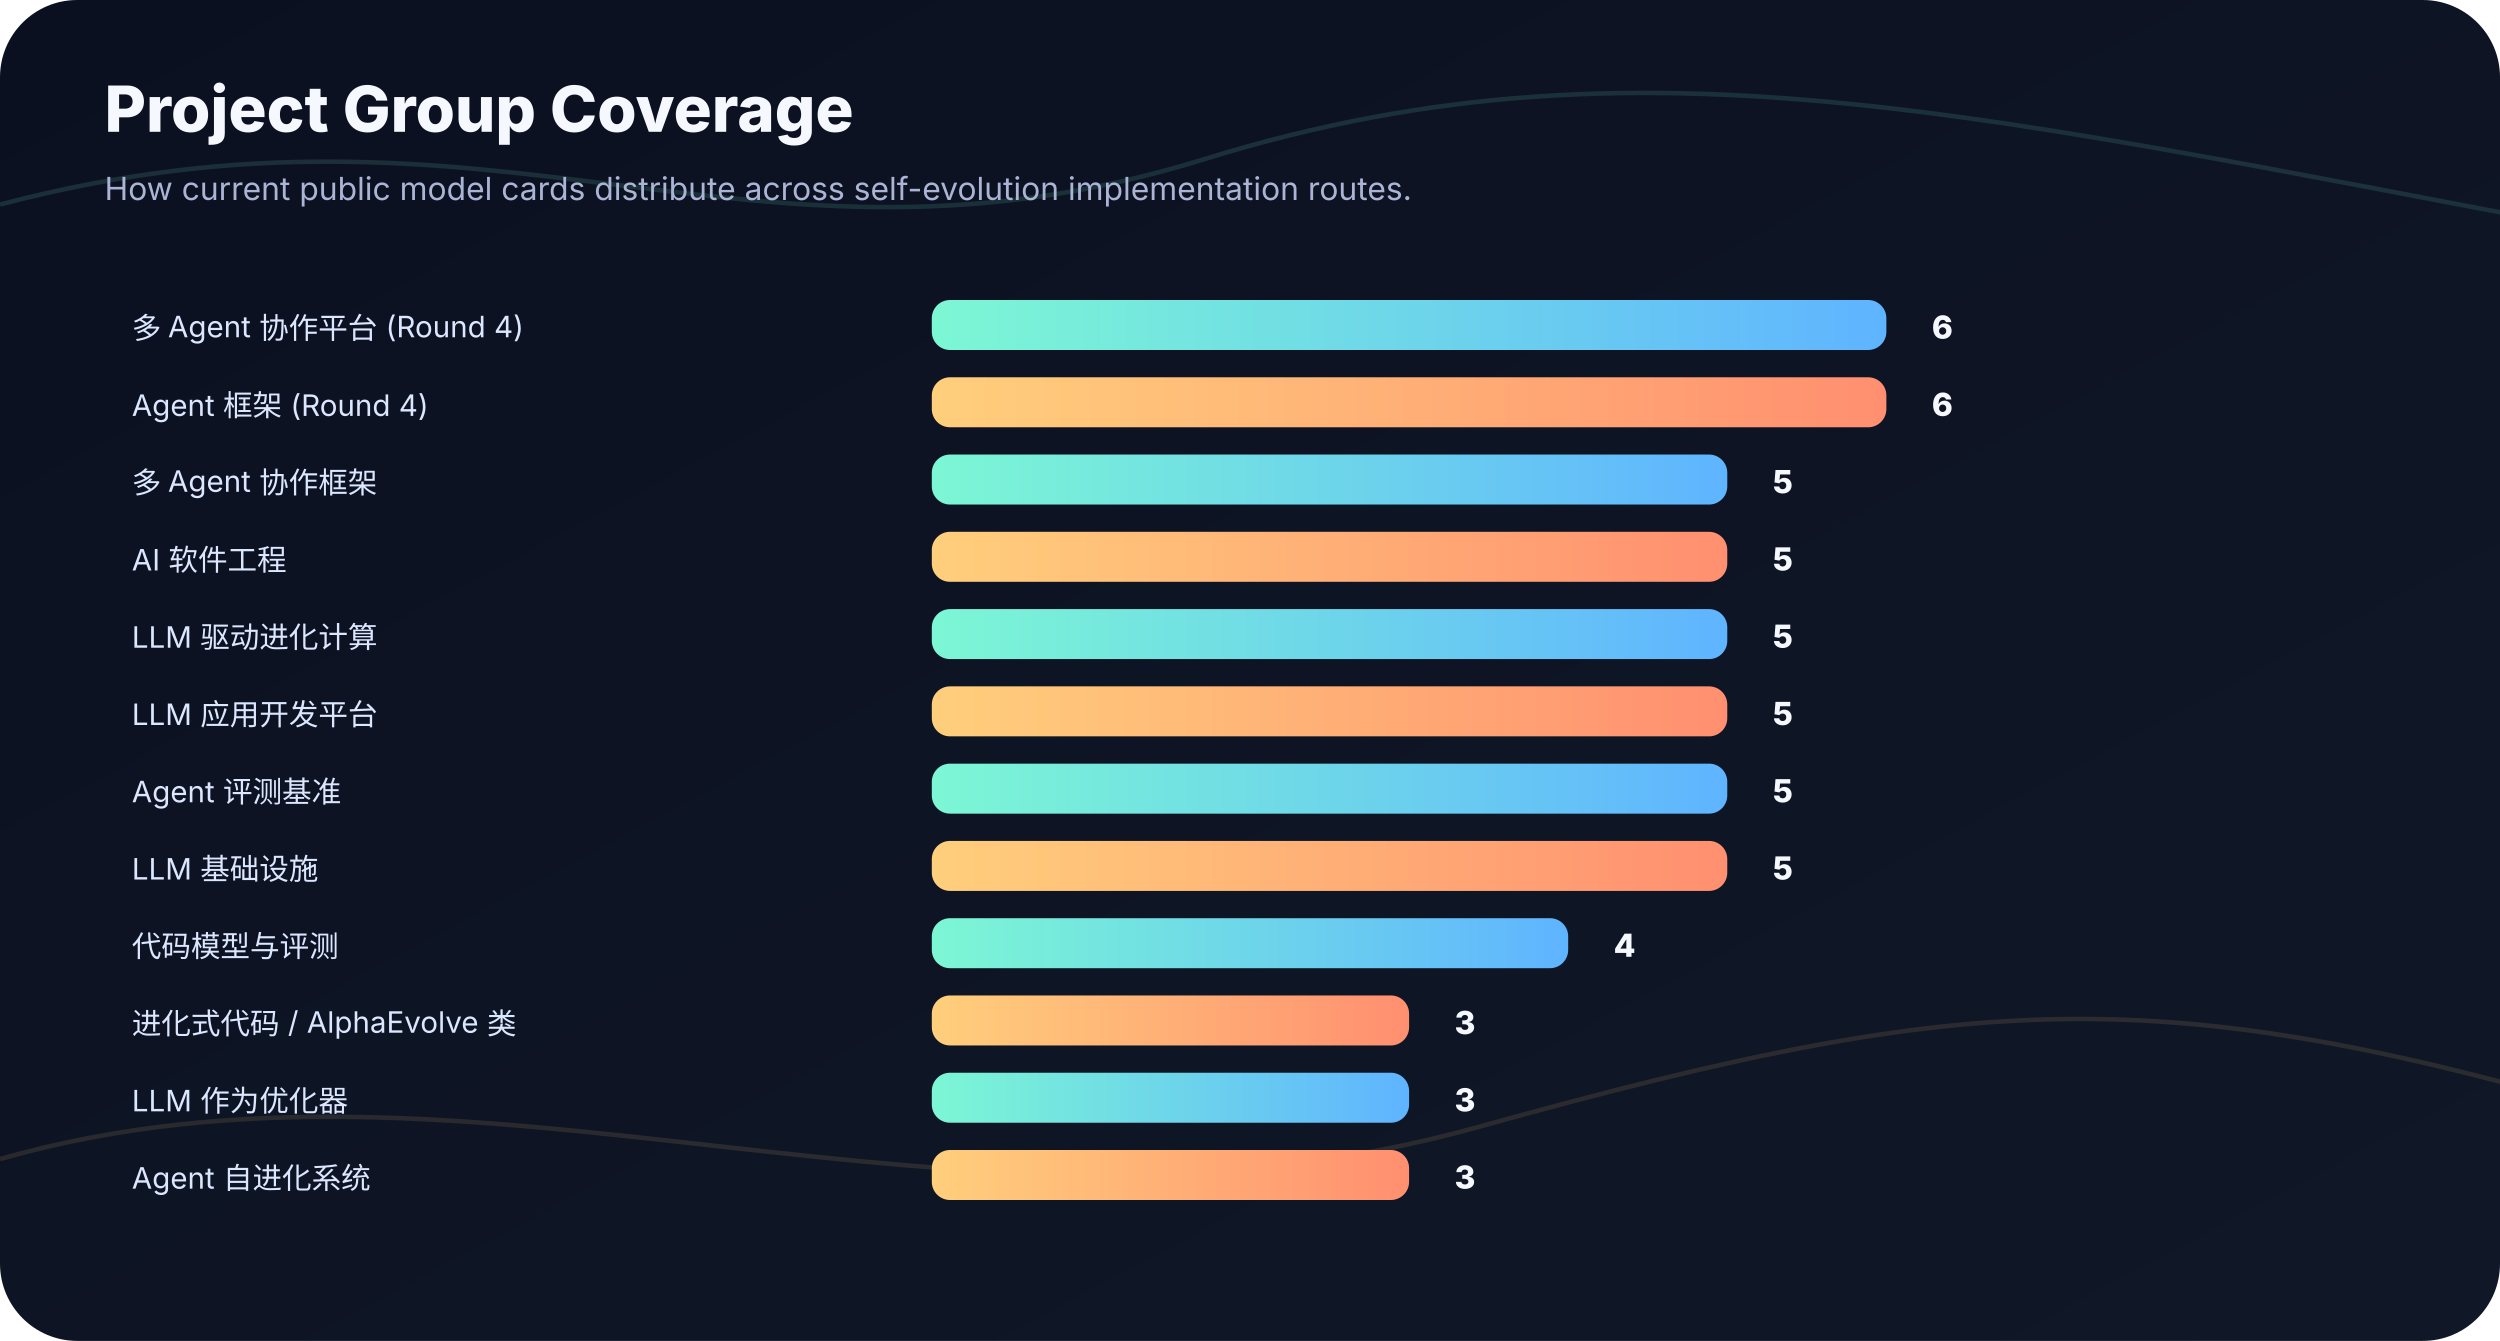
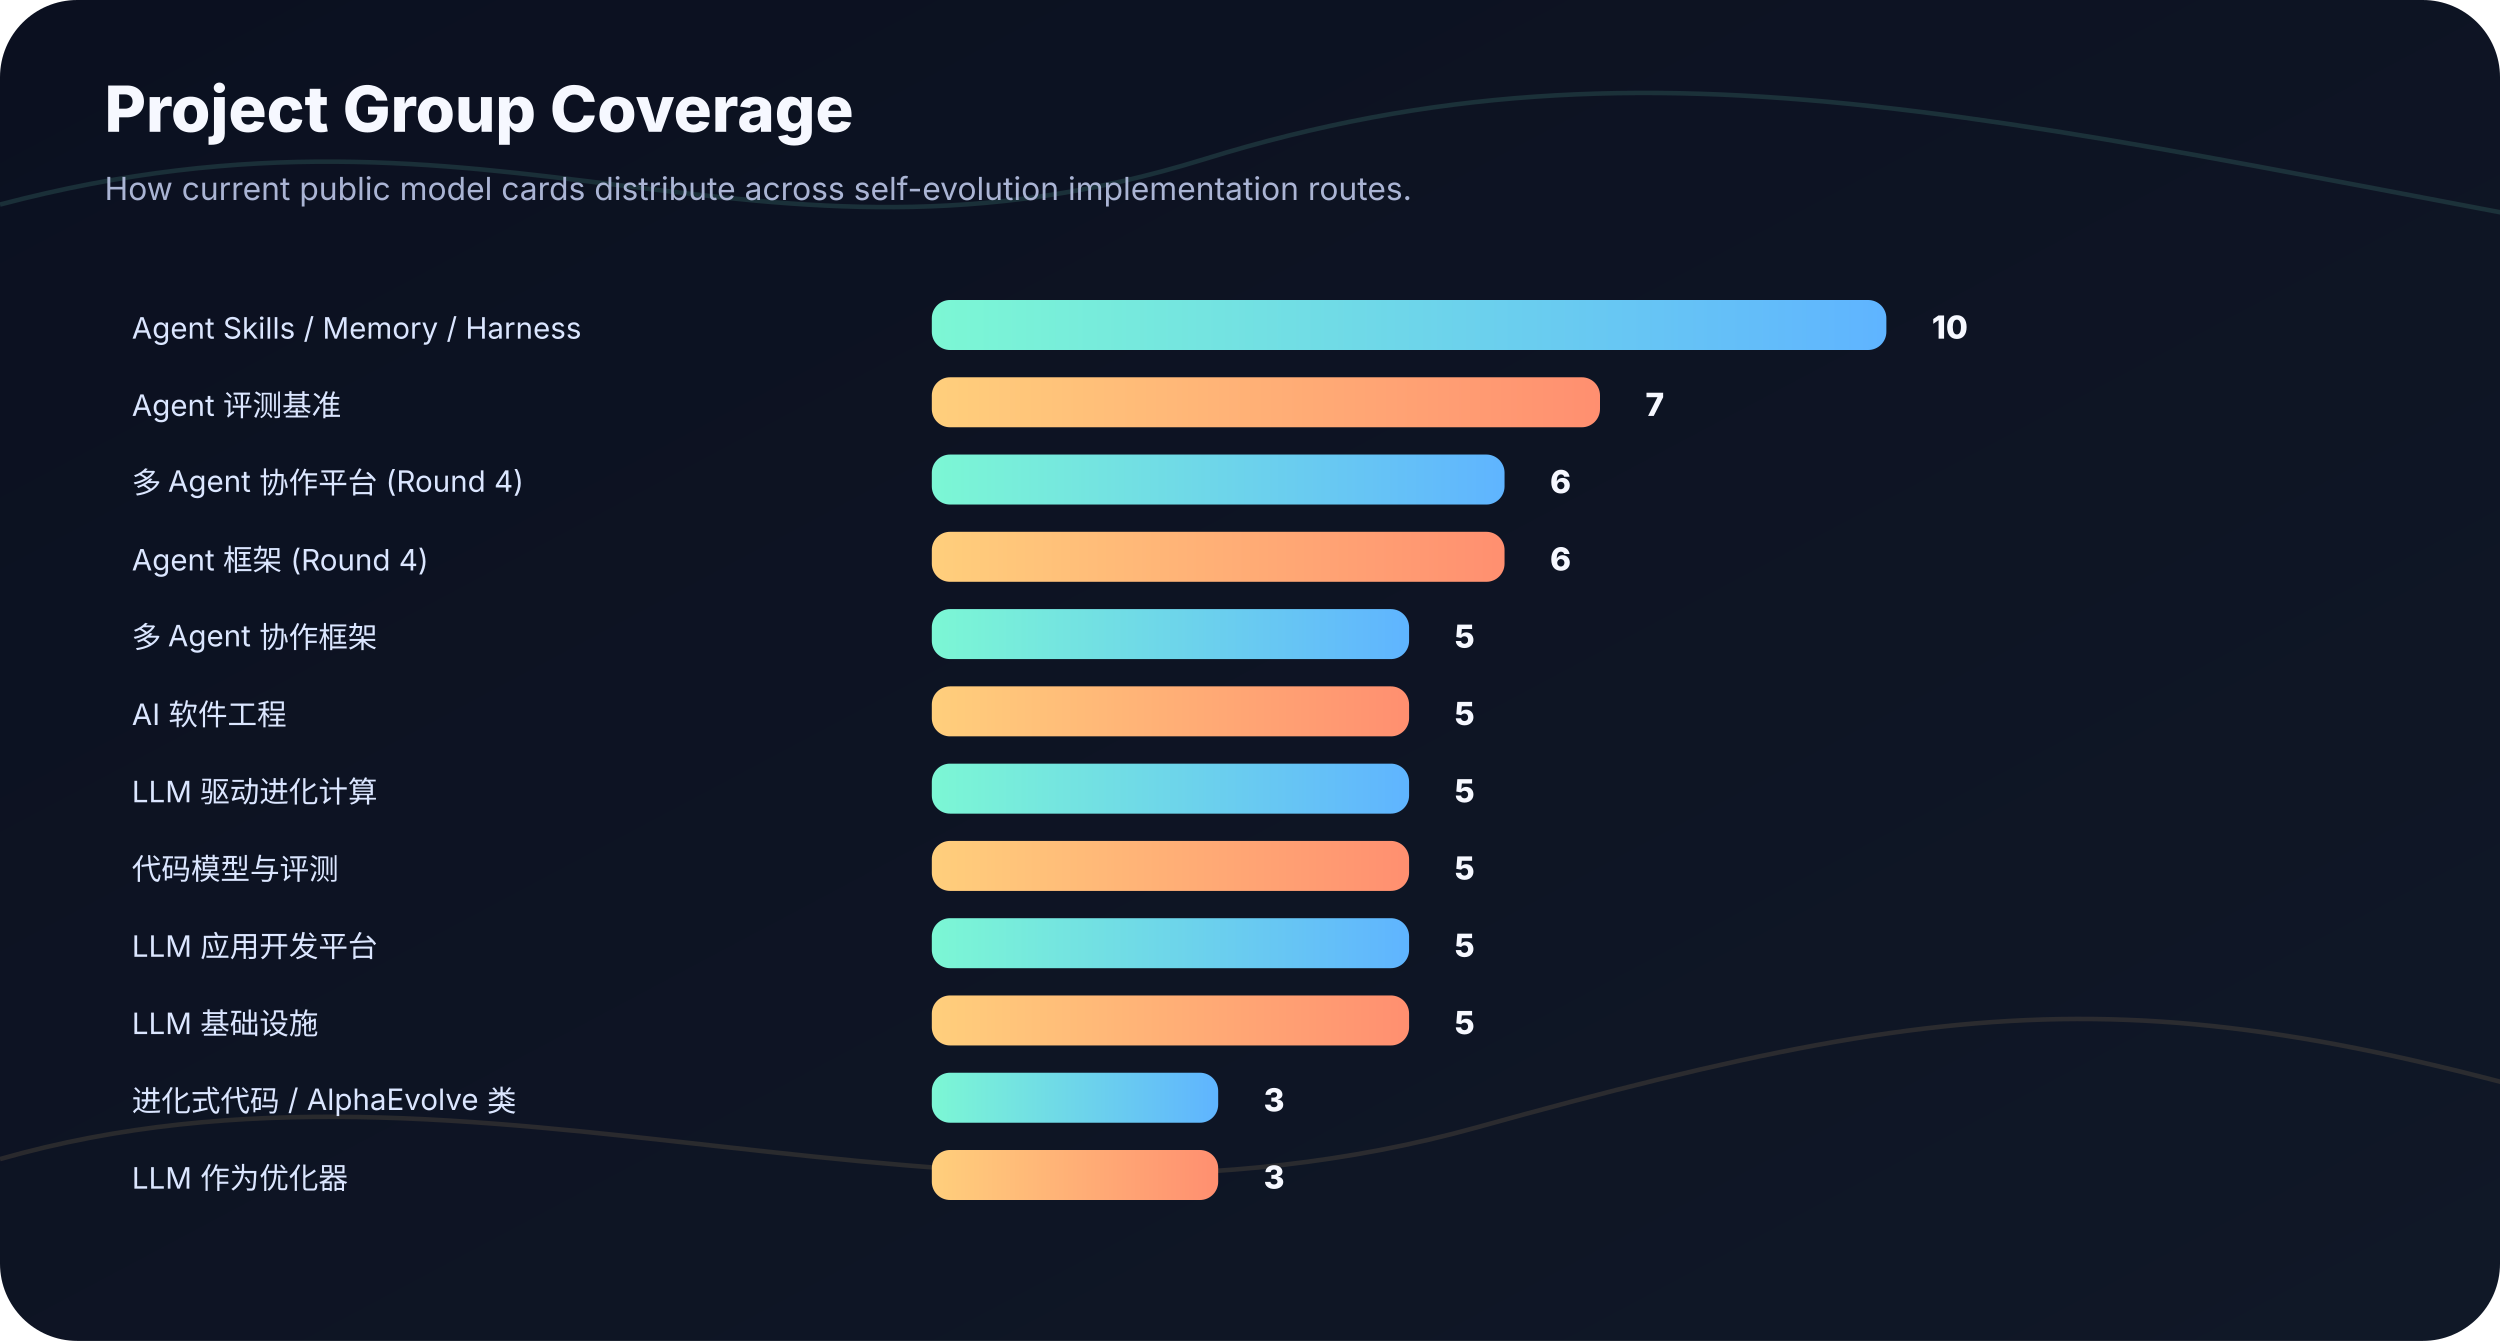
<svg xmlns="http://www.w3.org/2000/svg" width="1100" height="590" viewBox="0 0 1100 590" role="img" aria-labelledby="title desc">
  <defs>
    <linearGradient id="bg" x1="0" x2="1" y1="0" y2="1">
      <stop offset="0" stop-color="#0b1020" />
      <stop offset="1" stop-color="#101827" />
    </linearGradient>
    <linearGradient id="teal" x1="0" x2="1">
      <stop offset="0" stop-color="#7cf7d4" />
      <stop offset="1" stop-color="#5fb4ff" />
    </linearGradient>
    <linearGradient id="amber" x1="0" x2="1">
      <stop offset="0" stop-color="#ffcf7c" />
      <stop offset="1" stop-color="#ff8f70" />
    </linearGradient>
    <filter id="softShadow" x="-20%" y="-20%" width="140%" height="140%">
      <feDropShadow dx="0" dy="12" stdDeviation="18" flood-color="#000000" flood-opacity=".28" />
    </filter>
  </defs>
  <rect width="100%" height="100%" rx="34" fill="url(#bg)" />
  <path d="M0 90 C220 32 330 132 530 70 S890 56 1200 112" fill="none" stroke="#7cf7d4" stroke-opacity=".13" stroke-width="2" />
  <path d="M0 510 C210 450 420 560 650 496 S960 430 1200 505" fill="none" stroke="#ffcf7c" stroke-opacity=".12" stroke-width="2" />
  <text x="46" y="58" font-family="Inter, Arial, sans-serif" font-size="28" font-weight="800" fill="#f6f8ff">Project Group Coverage</text>
  <text x="46" y="88" font-family="Inter, Arial, sans-serif" font-size="14" fill="#aab4d4">How current public model cards distribute across self-evolution implementation routes.</text>
-   <text x="58" y="149" font-family="Inter, Arial, sans-serif" font-size="13" fill="#dbe6ff">多 Agent 协作平台 (Round 4)</text>
+   <text x="58" y="149" font-family="Inter, Arial, sans-serif" font-size="13" fill="#dbe6ff">Agent Skills / Memory / Harness</text>
  <rect x="410" y="132" width="420" height="22" rx="8" fill="url(#teal)" />
-   <text x="850" y="149" font-family="Inter, Arial, sans-serif" font-size="14" font-weight="800" fill="#f6f8ff">6</text>
-   <text x="58" y="183" font-family="Inter, Arial, sans-serif" font-size="13" fill="#dbe6ff">Agent 框架 (Round 4)</text>
-   <rect x="410" y="166" width="420" height="22" rx="8" fill="url(#amber)" />
-   <text x="850" y="183" font-family="Inter, Arial, sans-serif" font-size="14" font-weight="800" fill="#f6f8ff">6</text>
-   <text x="58" y="217" font-family="Inter, Arial, sans-serif" font-size="13" fill="#dbe6ff">多 Agent 协作框架</text>
-   <rect x="410" y="200" width="350" height="22" rx="8" fill="url(#teal)" />
-   <text x="780" y="217" font-family="Inter, Arial, sans-serif" font-size="14" font-weight="800" fill="#f6f8ff">5</text>
-   <text x="58" y="251" font-family="Inter, Arial, sans-serif" font-size="13" fill="#dbe6ff">AI 软件工程</text>
-   <rect x="410" y="234" width="350" height="22" rx="8" fill="url(#amber)" />
-   <text x="780" y="251" font-family="Inter, Arial, sans-serif" font-size="14" font-weight="800" fill="#f6f8ff">5</text>
-   <text x="58" y="285" font-family="Inter, Arial, sans-serif" font-size="13" fill="#dbe6ff">LLM 驱动进化计算</text>
-   <rect x="410" y="268" width="350" height="22" rx="8" fill="url(#teal)" />
-   <text x="780" y="285" font-family="Inter, Arial, sans-serif" font-size="14" font-weight="800" fill="#f6f8ff">5</text>
-   <text x="58" y="319" font-family="Inter, Arial, sans-serif" font-size="13" fill="#dbe6ff">LLM 应用开发平台</text>
-   <rect x="410" y="302" width="350" height="22" rx="8" fill="url(#amber)" />
-   <text x="780" y="319" font-family="Inter, Arial, sans-serif" font-size="14" font-weight="800" fill="#f6f8ff">5</text>
-   <text x="58" y="353" font-family="Inter, Arial, sans-serif" font-size="13" fill="#dbe6ff">Agent 评测基准</text>
-   <rect x="410" y="336" width="350" height="22" rx="8" fill="url(#teal)" />
-   <text x="780" y="353" font-family="Inter, Arial, sans-serif" font-size="14" font-weight="800" fill="#f6f8ff">5</text>
-   <text x="58" y="387" font-family="Inter, Arial, sans-serif" font-size="13" fill="#dbe6ff">LLM 基础设施</text>
-   <rect x="410" y="370" width="350" height="22" rx="8" fill="url(#amber)" />
-   <text x="780" y="387" font-family="Inter, Arial, sans-serif" font-size="14" font-weight="800" fill="#f6f8ff">5</text>
-   <text x="58" y="421" font-family="Inter, Arial, sans-serif" font-size="13" fill="#dbe6ff">代码模型与评测</text>
-   <rect x="410" y="404" width="280" height="22" rx="8" fill="url(#teal)" />
-   <text x="710" y="421" font-family="Inter, Arial, sans-serif" font-size="14" font-weight="800" fill="#f6f8ff">4</text>
-   <text x="58" y="455" font-family="Inter, Arial, sans-serif" font-size="13" fill="#dbe6ff">进化式代码 / AlphaEvolve 类</text>
+   <text x="850" y="149" font-family="Inter, Arial, sans-serif" font-size="14" font-weight="800" fill="#f6f8ff">10</text>
+   <text x="58" y="183" font-family="Inter, Arial, sans-serif" font-size="13" fill="#dbe6ff">Agent 评测基准</text>
+   <rect x="410" y="166" width="294" height="22" rx="8" fill="url(#amber)" />
+   <text x="724" y="183" font-family="Inter, Arial, sans-serif" font-size="14" font-weight="800" fill="#f6f8ff">7</text>
+   <text x="58" y="217" font-family="Inter, Arial, sans-serif" font-size="13" fill="#dbe6ff">多 Agent 协作平台 (Round 4)</text>
+   <rect x="410" y="200" width="252" height="22" rx="8" fill="url(#teal)" />
+   <text x="682" y="217" font-family="Inter, Arial, sans-serif" font-size="14" font-weight="800" fill="#f6f8ff">6</text>
+   <text x="58" y="251" font-family="Inter, Arial, sans-serif" font-size="13" fill="#dbe6ff">Agent 框架 (Round 4)</text>
+   <rect x="410" y="234" width="252" height="22" rx="8" fill="url(#amber)" />
+   <text x="682" y="251" font-family="Inter, Arial, sans-serif" font-size="14" font-weight="800" fill="#f6f8ff">6</text>
+   <text x="58" y="285" font-family="Inter, Arial, sans-serif" font-size="13" fill="#dbe6ff">多 Agent 协作框架</text>
+   <rect x="410" y="268" width="210" height="22" rx="8" fill="url(#teal)" />
+   <text x="640" y="285" font-family="Inter, Arial, sans-serif" font-size="14" font-weight="800" fill="#f6f8ff">5</text>
+   <text x="58" y="319" font-family="Inter, Arial, sans-serif" font-size="13" fill="#dbe6ff">AI 软件工程</text>
+   <rect x="410" y="302" width="210" height="22" rx="8" fill="url(#amber)" />
+   <text x="640" y="319" font-family="Inter, Arial, sans-serif" font-size="14" font-weight="800" fill="#f6f8ff">5</text>
+   <text x="58" y="353" font-family="Inter, Arial, sans-serif" font-size="13" fill="#dbe6ff">LLM 驱动进化计算</text>
+   <rect x="410" y="336" width="210" height="22" rx="8" fill="url(#teal)" />
+   <text x="640" y="353" font-family="Inter, Arial, sans-serif" font-size="14" font-weight="800" fill="#f6f8ff">5</text>
+   <text x="58" y="387" font-family="Inter, Arial, sans-serif" font-size="13" fill="#dbe6ff">代码模型与评测</text>
+   <rect x="410" y="370" width="210" height="22" rx="8" fill="url(#amber)" />
+   <text x="640" y="387" font-family="Inter, Arial, sans-serif" font-size="14" font-weight="800" fill="#f6f8ff">5</text>
+   <text x="58" y="421" font-family="Inter, Arial, sans-serif" font-size="13" fill="#dbe6ff">LLM 应用开发平台</text>
+   <rect x="410" y="404" width="210" height="22" rx="8" fill="url(#teal)" />
+   <text x="640" y="421" font-family="Inter, Arial, sans-serif" font-size="14" font-weight="800" fill="#f6f8ff">5</text>
+   <text x="58" y="455" font-family="Inter, Arial, sans-serif" font-size="13" fill="#dbe6ff">LLM 基础设施</text>
  <rect x="410" y="438" width="210" height="22" rx="8" fill="url(#amber)" />
-   <text x="640" y="455" font-family="Inter, Arial, sans-serif" font-size="14" font-weight="800" fill="#f6f8ff">3</text>
-   <text x="58" y="489" font-family="Inter, Arial, sans-serif" font-size="13" fill="#dbe6ff">LLM 作为优化器</text>
-   <rect x="410" y="472" width="210" height="22" rx="8" fill="url(#teal)" />
-   <text x="640" y="489" font-family="Inter, Arial, sans-serif" font-size="14" font-weight="800" fill="#f6f8ff">3</text>
-   <text x="58" y="523" font-family="Inter, Arial, sans-serif" font-size="13" fill="#dbe6ff">Agent 自进化系统</text>
-   <rect x="410" y="506" width="210" height="22" rx="8" fill="url(#amber)" />
-   <text x="640" y="523" font-family="Inter, Arial, sans-serif" font-size="14" font-weight="800" fill="#f6f8ff">3</text>
+   <text x="640" y="455" font-family="Inter, Arial, sans-serif" font-size="14" font-weight="800" fill="#f6f8ff">5</text>
+   <text x="58" y="489" font-family="Inter, Arial, sans-serif" font-size="13" fill="#dbe6ff">进化式代码 / AlphaEvolve 类</text>
+   <rect x="410" y="472" width="126" height="22" rx="8" fill="url(#teal)" />
+   <text x="556" y="489" font-family="Inter, Arial, sans-serif" font-size="14" font-weight="800" fill="#f6f8ff">3</text>
+   <text x="58" y="523" font-family="Inter, Arial, sans-serif" font-size="13" fill="#dbe6ff">LLM 作为优化器</text>
+   <rect x="410" y="506" width="126" height="22" rx="8" fill="url(#amber)" />
+   <text x="556" y="523" font-family="Inter, Arial, sans-serif" font-size="14" font-weight="800" fill="#f6f8ff">3</text>
</svg>
